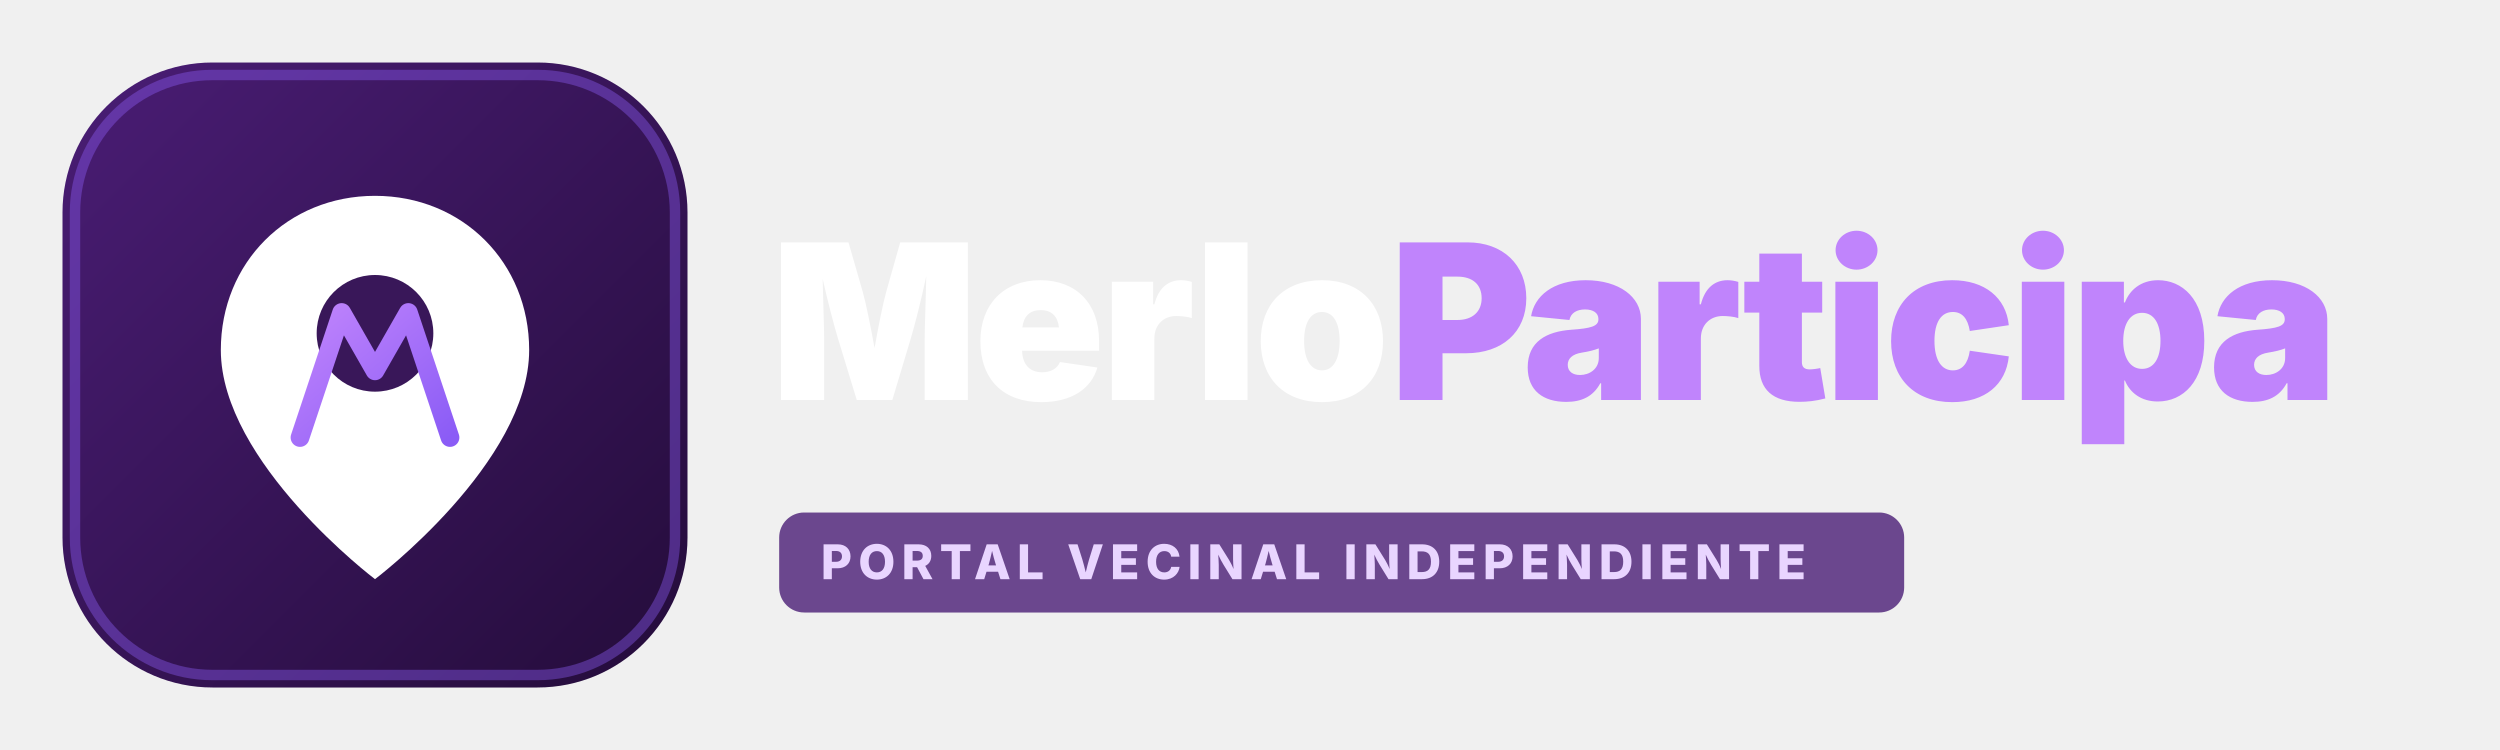
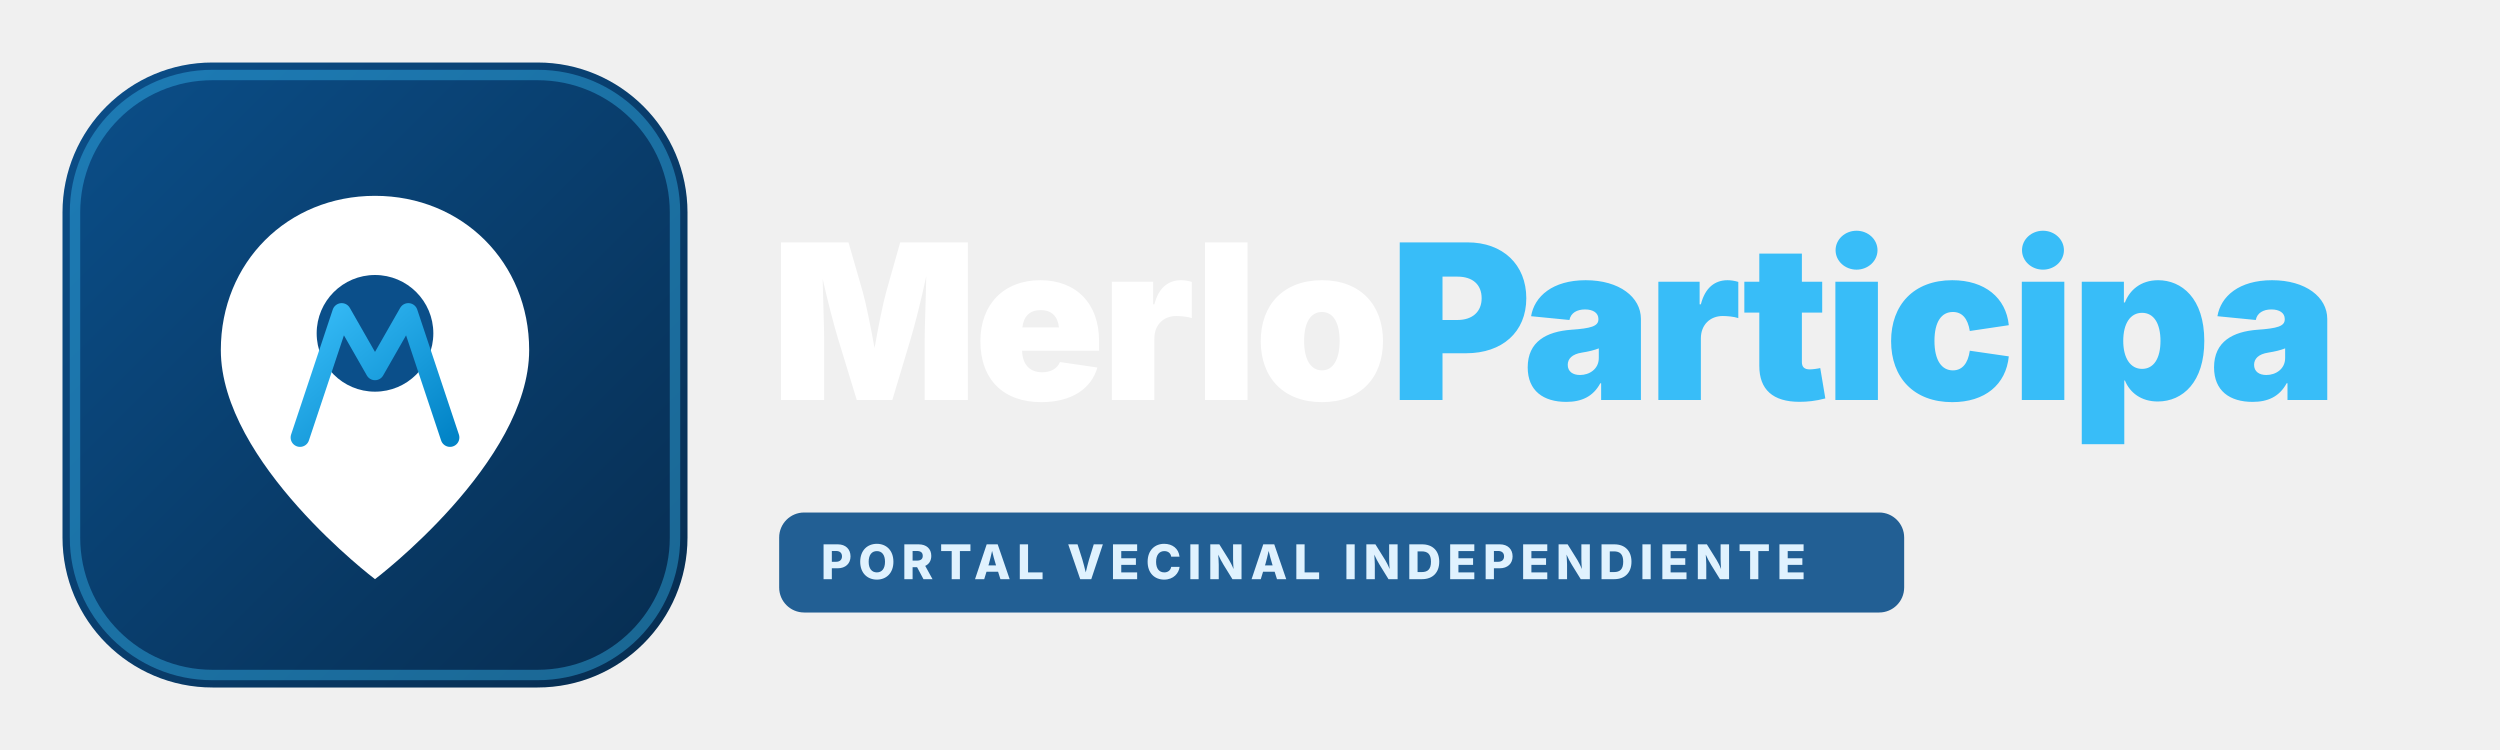
<svg xmlns="http://www.w3.org/2000/svg" viewBox="0 0 600 180" fill="none">
  <defs>
    <linearGradient id="merlo-grad" x1="0%" y1="0%" x2="100%" y2="100%">
-       <stop offset="0%" stop-color="#4A1D75" />
-       <stop offset="100%" stop-color="#240C3A" />
+       <stop offset="0%" stop-color="#0B4F8A" />
+       <stop offset="100%" stop-color="#072C4F" />
    </linearGradient>
    <linearGradient id="accent-grad" x1="0%" y1="0%" x2="100%" y2="100%">
-       <stop offset="0%" stop-color="#C084FC" />
-       <stop offset="100%" stop-color="#8B5CF6" />
+       <stop offset="0%" stop-color="#38BDF8" />
+       <stop offset="100%" stop-color="#0284C7" />
    </linearGradient>
  </defs>
  <g transform="translate(15, 15)">
    <rect width="150" height="150" rx="36" fill="url(#merlo-grad)" />
-     <rect width="144" height="144" x="3" y="3" rx="33" stroke="#8B5CF6" stroke-width="2.5" opacity="0.4" />
+     <rect width="144" height="144" x="3" y="3" rx="33" stroke="#38BDF8" stroke-width="2.5" opacity="0.4" />
    <path d="M75 32 C54 32 38 48 38 69 C38 96 75 124 75 124 C75 124 112 96 112 69 C112 48 96 32 75 32 Z" fill="white" />
-     <circle cx="75" cy="65" r="14" fill="#391759" />
+     <circle cx="75" cy="65" r="14" fill="#0B4F8A" />
    <path d="M57 90 L67 60 L75 74 L83 60 L93 90" stroke="url(#accent-grad)" stroke-width="4.5" stroke-linecap="round" stroke-linejoin="round" />
  </g>
  <g transform="translate(185, 38)">
    <text x="0" y="58" font-family="system-ui, -apple-system, sans-serif" font-weight="900" font-size="52" letter-spacing="-1" fill="#FFFFFF">
-       Merlo<tspan fill="#C084FC">Participa</tspan>
+       Merlo<tspan fill="#38BDF8">Participa</tspan>
    </text>
    <g transform="translate(2, 85)">
-       <rect width="270" height="24" rx="6" fill="#4A1D75" opacity="0.8" />
-       <text x="10" y="16" font-family="system-ui, -apple-system, sans-serif" font-weight="800" font-size="11.5" letter-spacing="1.5" fill="#E9D5FF" text-transform="uppercase">
+       <rect width="270" height="24" rx="6" fill="#0B4F8A" opacity="0.9" />
+       <text x="10" y="16" font-family="system-ui, -apple-system, sans-serif" font-weight="800" font-size="11.5" letter-spacing="1.5" fill="#E0F2FE">
        PORTAL VECINAL INDEPENDIENTE
      </text>
    </g>
  </g>
</svg>
